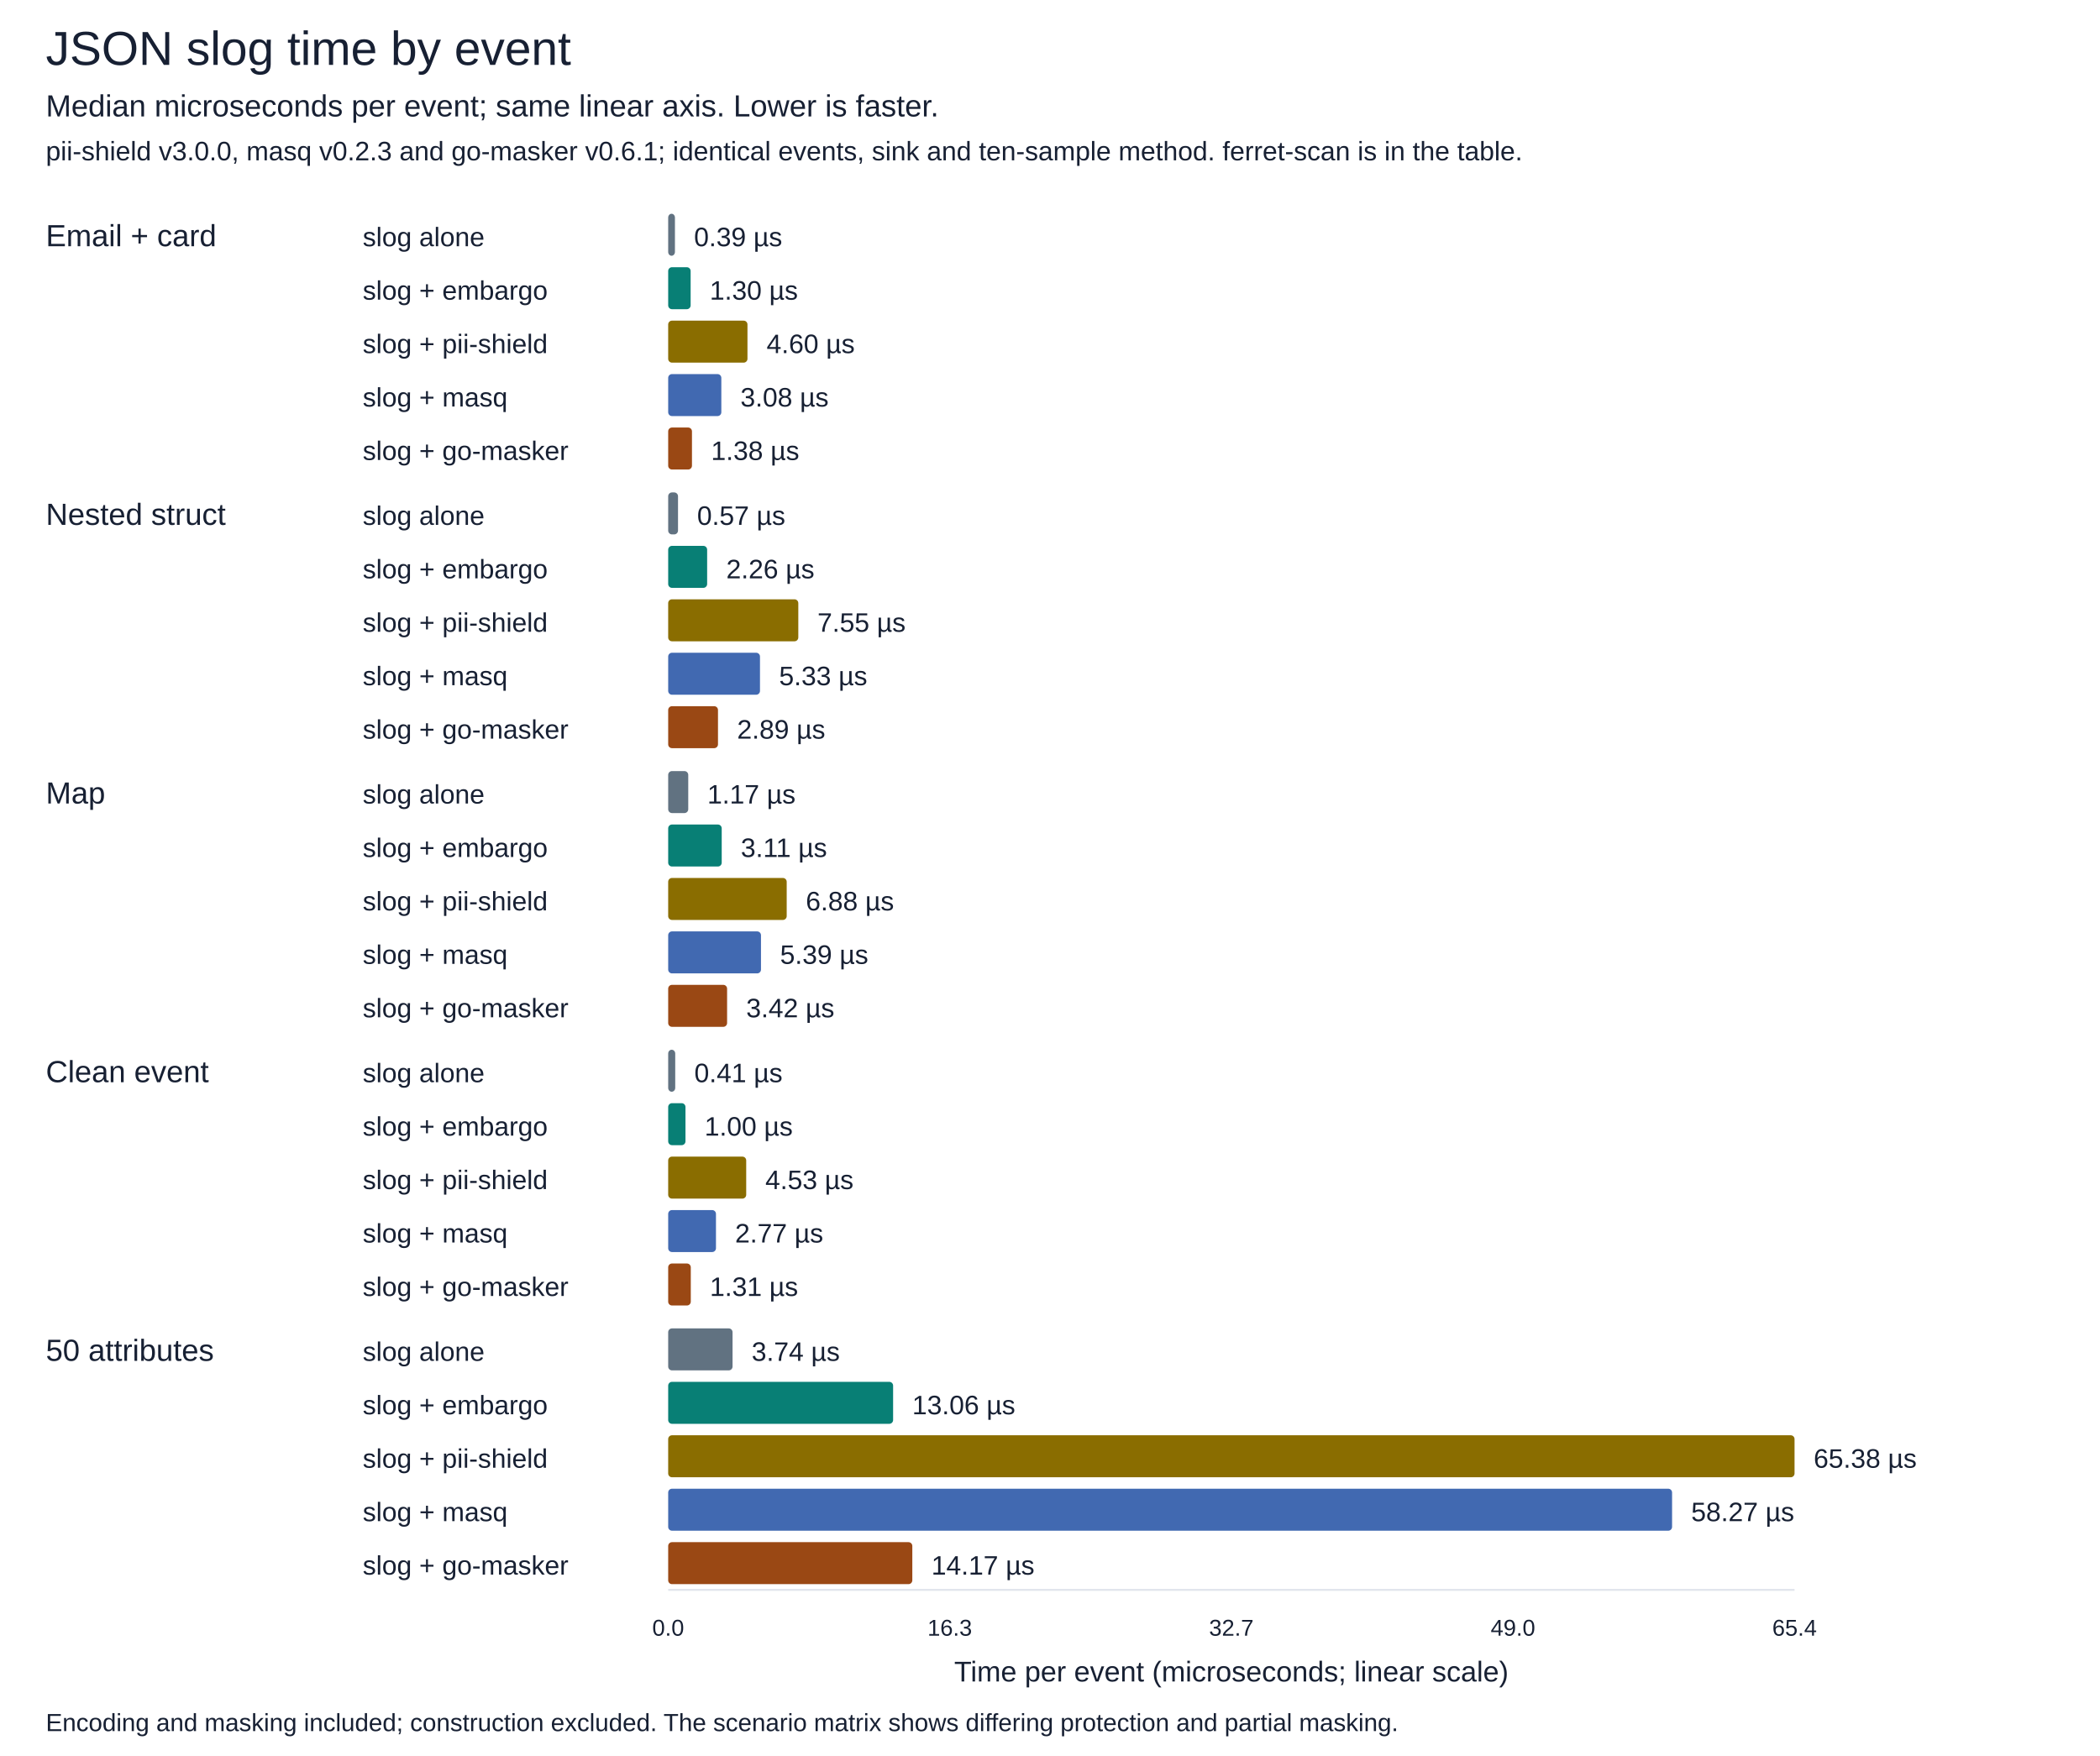
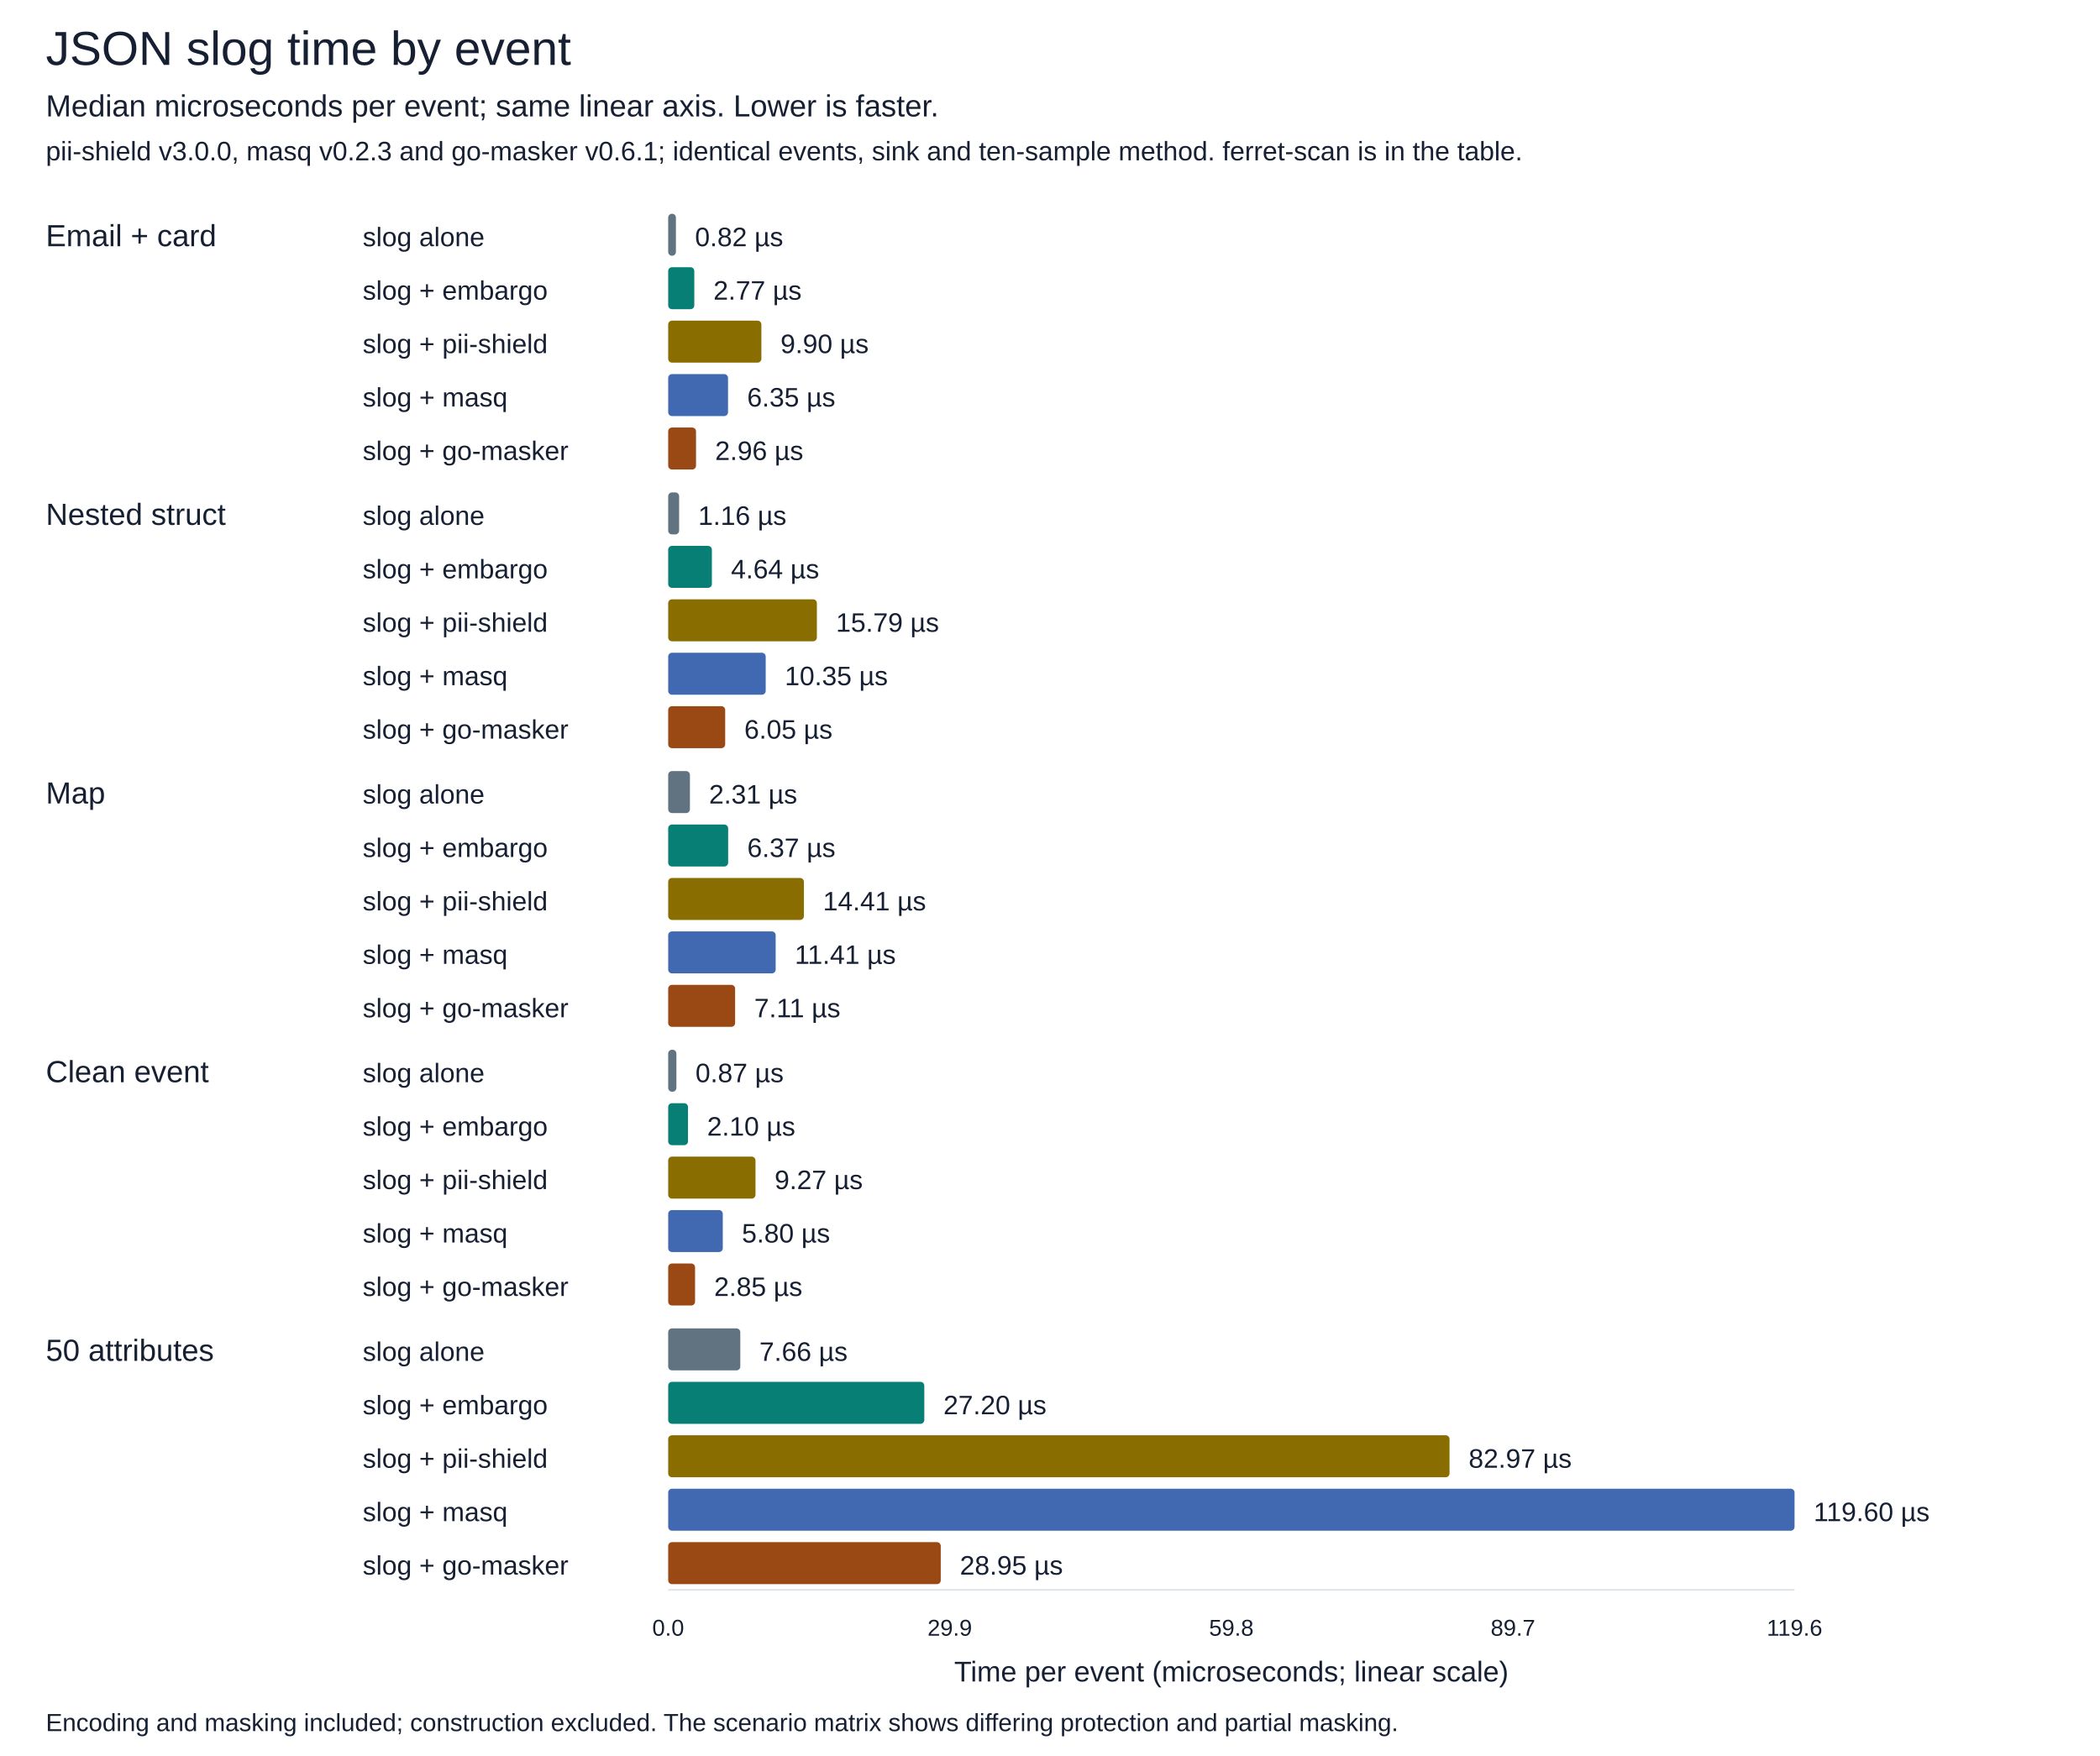
<svg xmlns="http://www.w3.org/2000/svg" width="1100" height="920" viewBox="0 0 1100 920" role="img">
  <rect width="100%" height="100%" fill="white" />
  <g font-family="Arial, sans-serif" font-size="15" fill="#172033">
    <text x="24" y="34" font-size="25" fill="#172033" text-anchor="start">JSON slog time by event</text>
    <text x="24" y="61" font-size="16" fill="#172033" text-anchor="start">Median microseconds per event; same linear axis. Lower is faster.</text>
    <text x="24" y="84" font-size="14" fill="#172033" text-anchor="start">pii-shield v3.0.0, masq v0.2.3 and go-masker v0.6.1; identical events, sink and ten-sample method. ferret-scan is in the table.</text>
    <text x="24" y="129" font-size="16" fill="#172033" text-anchor="start">Email + card</text>
    <text x="190" y="129" font-size="14" fill="#172033" text-anchor="start">slog alone</text>
-     <rect x="350" y="112" width="3.54" height="22" rx="2" fill="#617281" />
-     <text x="363.54" y="129" font-size="14" fill="#172033" text-anchor="start">0.39 µs</text>
+     <rect x="350" y="112" width="4.05" height="22" rx="2" fill="#617281" />
+     <text x="364.05" y="129" font-size="14" fill="#172033" text-anchor="start">0.82 µs</text>
    <text x="190" y="157" font-size="14" fill="#172033" text-anchor="start">slog + embargo</text>
-     <rect x="350" y="140" width="11.76" height="22" rx="2" fill="#087f75" />
-     <text x="371.76" y="157" font-size="14" fill="#172033" text-anchor="start">1.30 µs</text>
+     <rect x="350" y="140" width="13.68" height="22" rx="2" fill="#087f75" />
+     <text x="373.68" y="157" font-size="14" fill="#172033" text-anchor="start">2.77 µs</text>
    <text x="190" y="185" font-size="14" fill="#172033" text-anchor="start">slog + pii-shield</text>
-     <rect x="350" y="168" width="41.53" height="22" rx="2" fill="#8a6d00" />
-     <text x="401.53" y="185" font-size="14" fill="#172033" text-anchor="start">4.60 µs</text>
+     <rect x="350" y="168" width="48.82" height="22" rx="2" fill="#8a6d00" />
+     <text x="408.82" y="185" font-size="14" fill="#172033" text-anchor="start">9.90 µs</text>
    <text x="190" y="213" font-size="14" fill="#172033" text-anchor="start">slog + masq</text>
-     <rect x="350" y="196" width="27.84" height="22" rx="2" fill="#4169b1" />
-     <text x="387.84" y="213" font-size="14" fill="#172033" text-anchor="start">3.08 µs</text>
+     <rect x="350" y="196" width="31.35" height="22" rx="2" fill="#4169b1" />
+     <text x="391.35" y="213" font-size="14" fill="#172033" text-anchor="start">6.35 µs</text>
    <text x="190" y="241" font-size="14" fill="#172033" text-anchor="start">slog + go-masker</text>
-     <rect x="350" y="224" width="12.46" height="22" rx="2" fill="#9a4814" />
-     <text x="372.46" y="241" font-size="14" fill="#172033" text-anchor="start">1.38 µs</text>
+     <rect x="350" y="224" width="14.58" height="22" rx="2" fill="#9a4814" />
+     <text x="374.58" y="241" font-size="14" fill="#172033" text-anchor="start">2.96 µs</text>
    <text x="24" y="275" font-size="16" fill="#172033" text-anchor="start">Nested struct</text>
    <text x="190" y="275" font-size="14" fill="#172033" text-anchor="start">slog alone</text>
-     <rect x="350" y="258" width="5.15" height="22" rx="2" fill="#617281" />
-     <text x="365.15" y="275" font-size="14" fill="#172033" text-anchor="start">0.57 µs</text>
+     <rect x="350" y="258" width="5.73" height="22" rx="2" fill="#617281" />
+     <text x="365.73" y="275" font-size="14" fill="#172033" text-anchor="start">1.16 µs</text>
    <text x="190" y="303" font-size="14" fill="#172033" text-anchor="start">slog + embargo</text>
-     <rect x="350" y="286" width="20.41" height="22" rx="2" fill="#087f75" />
-     <text x="380.41" y="303" font-size="14" fill="#172033" text-anchor="start">2.26 µs</text>
+     <rect x="350" y="286" width="22.89" height="22" rx="2" fill="#087f75" />
+     <text x="382.89" y="303" font-size="14" fill="#172033" text-anchor="start">4.64 µs</text>
    <text x="190" y="331" font-size="14" fill="#172033" text-anchor="start">slog + pii-shield</text>
-     <rect x="350" y="314" width="68.16" height="22" rx="2" fill="#8a6d00" />
-     <text x="428.16" y="331" font-size="14" fill="#172033" text-anchor="start">7.55 µs</text>
+     <rect x="350" y="314" width="77.89" height="22" rx="2" fill="#8a6d00" />
+     <text x="437.89" y="331" font-size="14" fill="#172033" text-anchor="start">15.79 µs</text>
    <text x="190" y="359" font-size="14" fill="#172033" text-anchor="start">slog + masq</text>
-     <rect x="350" y="342" width="48.09" height="22" rx="2" fill="#4169b1" />
-     <text x="408.09" y="359" font-size="14" fill="#172033" text-anchor="start">5.33 µs</text>
+     <rect x="350" y="342" width="51.08" height="22" rx="2" fill="#4169b1" />
+     <text x="411.08" y="359" font-size="14" fill="#172033" text-anchor="start">10.35 µs</text>
    <text x="190" y="387" font-size="14" fill="#172033" text-anchor="start">slog + go-masker</text>
-     <rect x="350" y="370" width="26.09" height="22" rx="2" fill="#9a4814" />
-     <text x="386.09" y="387" font-size="14" fill="#172033" text-anchor="start">2.89 µs</text>
+     <rect x="350" y="370" width="29.86" height="22" rx="2" fill="#9a4814" />
+     <text x="389.86" y="387" font-size="14" fill="#172033" text-anchor="start">6.05 µs</text>
    <text x="24" y="421" font-size="16" fill="#172033" text-anchor="start">Map</text>
    <text x="190" y="421" font-size="14" fill="#172033" text-anchor="start">slog alone</text>
-     <rect x="350" y="404" width="10.51" height="22" rx="2" fill="#617281" />
-     <text x="370.51" y="421" font-size="14" fill="#172033" text-anchor="start">1.17 µs</text>
+     <rect x="350" y="404" width="11.39" height="22" rx="2" fill="#617281" />
+     <text x="371.39" y="421" font-size="14" fill="#172033" text-anchor="start">2.31 µs</text>
    <text x="190" y="449" font-size="14" fill="#172033" text-anchor="start">slog + embargo</text>
-     <rect x="350" y="432" width="28.04" height="22" rx="2" fill="#087f75" />
-     <text x="388.04" y="449" font-size="14" fill="#172033" text-anchor="start">3.11 µs</text>
+     <rect x="350" y="432" width="31.41" height="22" rx="2" fill="#087f75" />
+     <text x="391.41" y="449" font-size="14" fill="#172033" text-anchor="start">6.37 µs</text>
    <text x="190" y="477" font-size="14" fill="#172033" text-anchor="start">slog + pii-shield</text>
-     <rect x="350" y="460" width="62.08" height="22" rx="2" fill="#8a6d00" />
-     <text x="422.08" y="477" font-size="14" fill="#172033" text-anchor="start">6.88 µs</text>
+     <rect x="350" y="460" width="71.09" height="22" rx="2" fill="#8a6d00" />
+     <text x="431.09" y="477" font-size="14" fill="#172033" text-anchor="start">14.41 µs</text>
    <text x="190" y="505" font-size="14" fill="#172033" text-anchor="start">slog + masq</text>
-     <rect x="350" y="488" width="48.61" height="22" rx="2" fill="#4169b1" />
-     <text x="408.61" y="505" font-size="14" fill="#172033" text-anchor="start">5.39 µs</text>
+     <rect x="350" y="488" width="56.30" height="22" rx="2" fill="#4169b1" />
+     <text x="416.3" y="505" font-size="14" fill="#172033" text-anchor="start">11.41 µs</text>
    <text x="190" y="533" font-size="14" fill="#172033" text-anchor="start">slog + go-masker</text>
-     <rect x="350" y="516" width="30.86" height="22" rx="2" fill="#9a4814" />
-     <text x="390.86" y="533" font-size="14" fill="#172033" text-anchor="start">3.42 µs</text>
+     <rect x="350" y="516" width="35.06" height="22" rx="2" fill="#9a4814" />
+     <text x="395.06" y="533" font-size="14" fill="#172033" text-anchor="start">7.11 µs</text>
    <text x="24" y="567" font-size="16" fill="#172033" text-anchor="start">Clean event</text>
    <text x="190" y="567" font-size="14" fill="#172033" text-anchor="start">slog alone</text>
-     <rect x="350" y="550" width="3.69" height="22" rx="2" fill="#617281" />
-     <text x="363.69" y="567" font-size="14" fill="#172033" text-anchor="start">0.41 µs</text>
+     <rect x="350" y="550" width="4.30" height="22" rx="2" fill="#617281" />
+     <text x="364.3" y="567" font-size="14" fill="#172033" text-anchor="start">0.87 µs</text>
    <text x="190" y="595" font-size="14" fill="#172033" text-anchor="start">slog + embargo</text>
-     <rect x="350" y="578" width="9.06" height="22" rx="2" fill="#087f75" />
-     <text x="369.06" y="595" font-size="14" fill="#172033" text-anchor="start">1.00 µs</text>
+     <rect x="350" y="578" width="10.38" height="22" rx="2" fill="#087f75" />
+     <text x="370.38" y="595" font-size="14" fill="#172033" text-anchor="start">2.10 µs</text>
    <text x="190" y="623" font-size="14" fill="#172033" text-anchor="start">slog + pii-shield</text>
-     <rect x="350" y="606" width="40.87" height="22" rx="2" fill="#8a6d00" />
-     <text x="400.87" y="623" font-size="14" fill="#172033" text-anchor="start">4.53 µs</text>
+     <rect x="350" y="606" width="45.74" height="22" rx="2" fill="#8a6d00" />
+     <text x="405.74" y="623" font-size="14" fill="#172033" text-anchor="start">9.27 µs</text>
    <text x="190" y="651" font-size="14" fill="#172033" text-anchor="start">slog + masq</text>
-     <rect x="350" y="634" width="25.03" height="22" rx="2" fill="#4169b1" />
-     <text x="385.03" y="651" font-size="14" fill="#172033" text-anchor="start">2.77 µs</text>
+     <rect x="350" y="634" width="28.60" height="22" rx="2" fill="#4169b1" />
+     <text x="388.6" y="651" font-size="14" fill="#172033" text-anchor="start">5.80 µs</text>
    <text x="190" y="679" font-size="14" fill="#172033" text-anchor="start">slog + go-masker</text>
-     <rect x="350" y="662" width="11.84" height="22" rx="2" fill="#9a4814" />
-     <text x="371.84" y="679" font-size="14" fill="#172033" text-anchor="start">1.31 µs</text>
+     <rect x="350" y="662" width="14.08" height="22" rx="2" fill="#9a4814" />
+     <text x="374.08" y="679" font-size="14" fill="#172033" text-anchor="start">2.85 µs</text>
    <text x="24" y="713" font-size="16" fill="#172033" text-anchor="start">50 attributes</text>
    <text x="190" y="713" font-size="14" fill="#172033" text-anchor="start">slog alone</text>
-     <rect x="350" y="696" width="33.72" height="22" rx="2" fill="#617281" />
-     <text x="393.72" y="713" font-size="14" fill="#172033" text-anchor="start">3.74 µs</text>
+     <rect x="350" y="696" width="37.77" height="22" rx="2" fill="#617281" />
+     <text x="397.77" y="713" font-size="14" fill="#172033" text-anchor="start">7.66 µs</text>
    <text x="190" y="741" font-size="14" fill="#172033" text-anchor="start">slog + embargo</text>
-     <rect x="350" y="724" width="117.82" height="22" rx="2" fill="#087f75" />
-     <text x="477.82" y="741" font-size="14" fill="#172033" text-anchor="start">13.06 µs</text>
+     <rect x="350" y="724" width="134.16" height="22" rx="2" fill="#087f75" />
+     <text x="494.16" y="741" font-size="14" fill="#172033" text-anchor="start">27.20 µs</text>
    <text x="190" y="769" font-size="14" fill="#172033" text-anchor="start">slog + pii-shield</text>
-     <rect x="350" y="752" width="590.00" height="22" rx="2" fill="#8a6d00" />
-     <text x="950.0" y="769" font-size="14" fill="#172033" text-anchor="start">65.38 µs</text>
+     <rect x="350" y="752" width="409.28" height="22" rx="2" fill="#8a6d00" />
+     <text x="769.28" y="769" font-size="14" fill="#172033" text-anchor="start">82.97 µs</text>
    <text x="190" y="797" font-size="14" fill="#172033" text-anchor="start">slog + masq</text>
-     <rect x="350" y="780" width="525.85" height="22" rx="2" fill="#4169b1" />
-     <text x="885.85" y="797" font-size="14" fill="#172033" text-anchor="start">58.27 µs</text>
+     <rect x="350" y="780" width="590.00" height="22" rx="2" fill="#4169b1" />
+     <text x="950.0" y="797" font-size="14" fill="#172033" text-anchor="start">119.60 µs</text>
    <text x="190" y="825" font-size="14" fill="#172033" text-anchor="start">slog + go-masker</text>
-     <rect x="350" y="808" width="127.88" height="22" rx="2" fill="#9a4814" />
-     <text x="487.88" y="825" font-size="14" fill="#172033" text-anchor="start">14.17 µs</text>
+     <rect x="350" y="808" width="142.78" height="22" rx="2" fill="#9a4814" />
+     <text x="502.78" y="825" font-size="14" fill="#172033" text-anchor="start">28.95 µs</text>
    <path d="M350,833 L940,833" stroke="#e1e5ec" />
    <text x="350.0" y="857" font-size="12" fill="#172033" text-anchor="middle">0.0</text>
-     <text x="497.5" y="857" font-size="12" fill="#172033" text-anchor="middle">16.3</text>
-     <text x="645.0" y="857" font-size="12" fill="#172033" text-anchor="middle">32.7</text>
-     <text x="792.5" y="857" font-size="12" fill="#172033" text-anchor="middle">49.0</text>
-     <text x="940.0" y="857" font-size="12" fill="#172033" text-anchor="middle">65.4</text>
+     <text x="497.5" y="857" font-size="12" fill="#172033" text-anchor="middle">29.9</text>
+     <text x="645.0" y="857" font-size="12" fill="#172033" text-anchor="middle">59.8</text>
+     <text x="792.5" y="857" font-size="12" fill="#172033" text-anchor="middle">89.7</text>
+     <text x="940.0" y="857" font-size="12" fill="#172033" text-anchor="middle">119.6</text>
    <text x="645" y="881" font-size="15" fill="#172033" text-anchor="middle">Time per event (microseconds; linear scale)</text>
    <text x="24" y="907" font-size="13" fill="#172033" text-anchor="start">Encoding and masking included; construction excluded. The scenario matrix shows differing protection and partial masking.</text>
  </g>
</svg>
